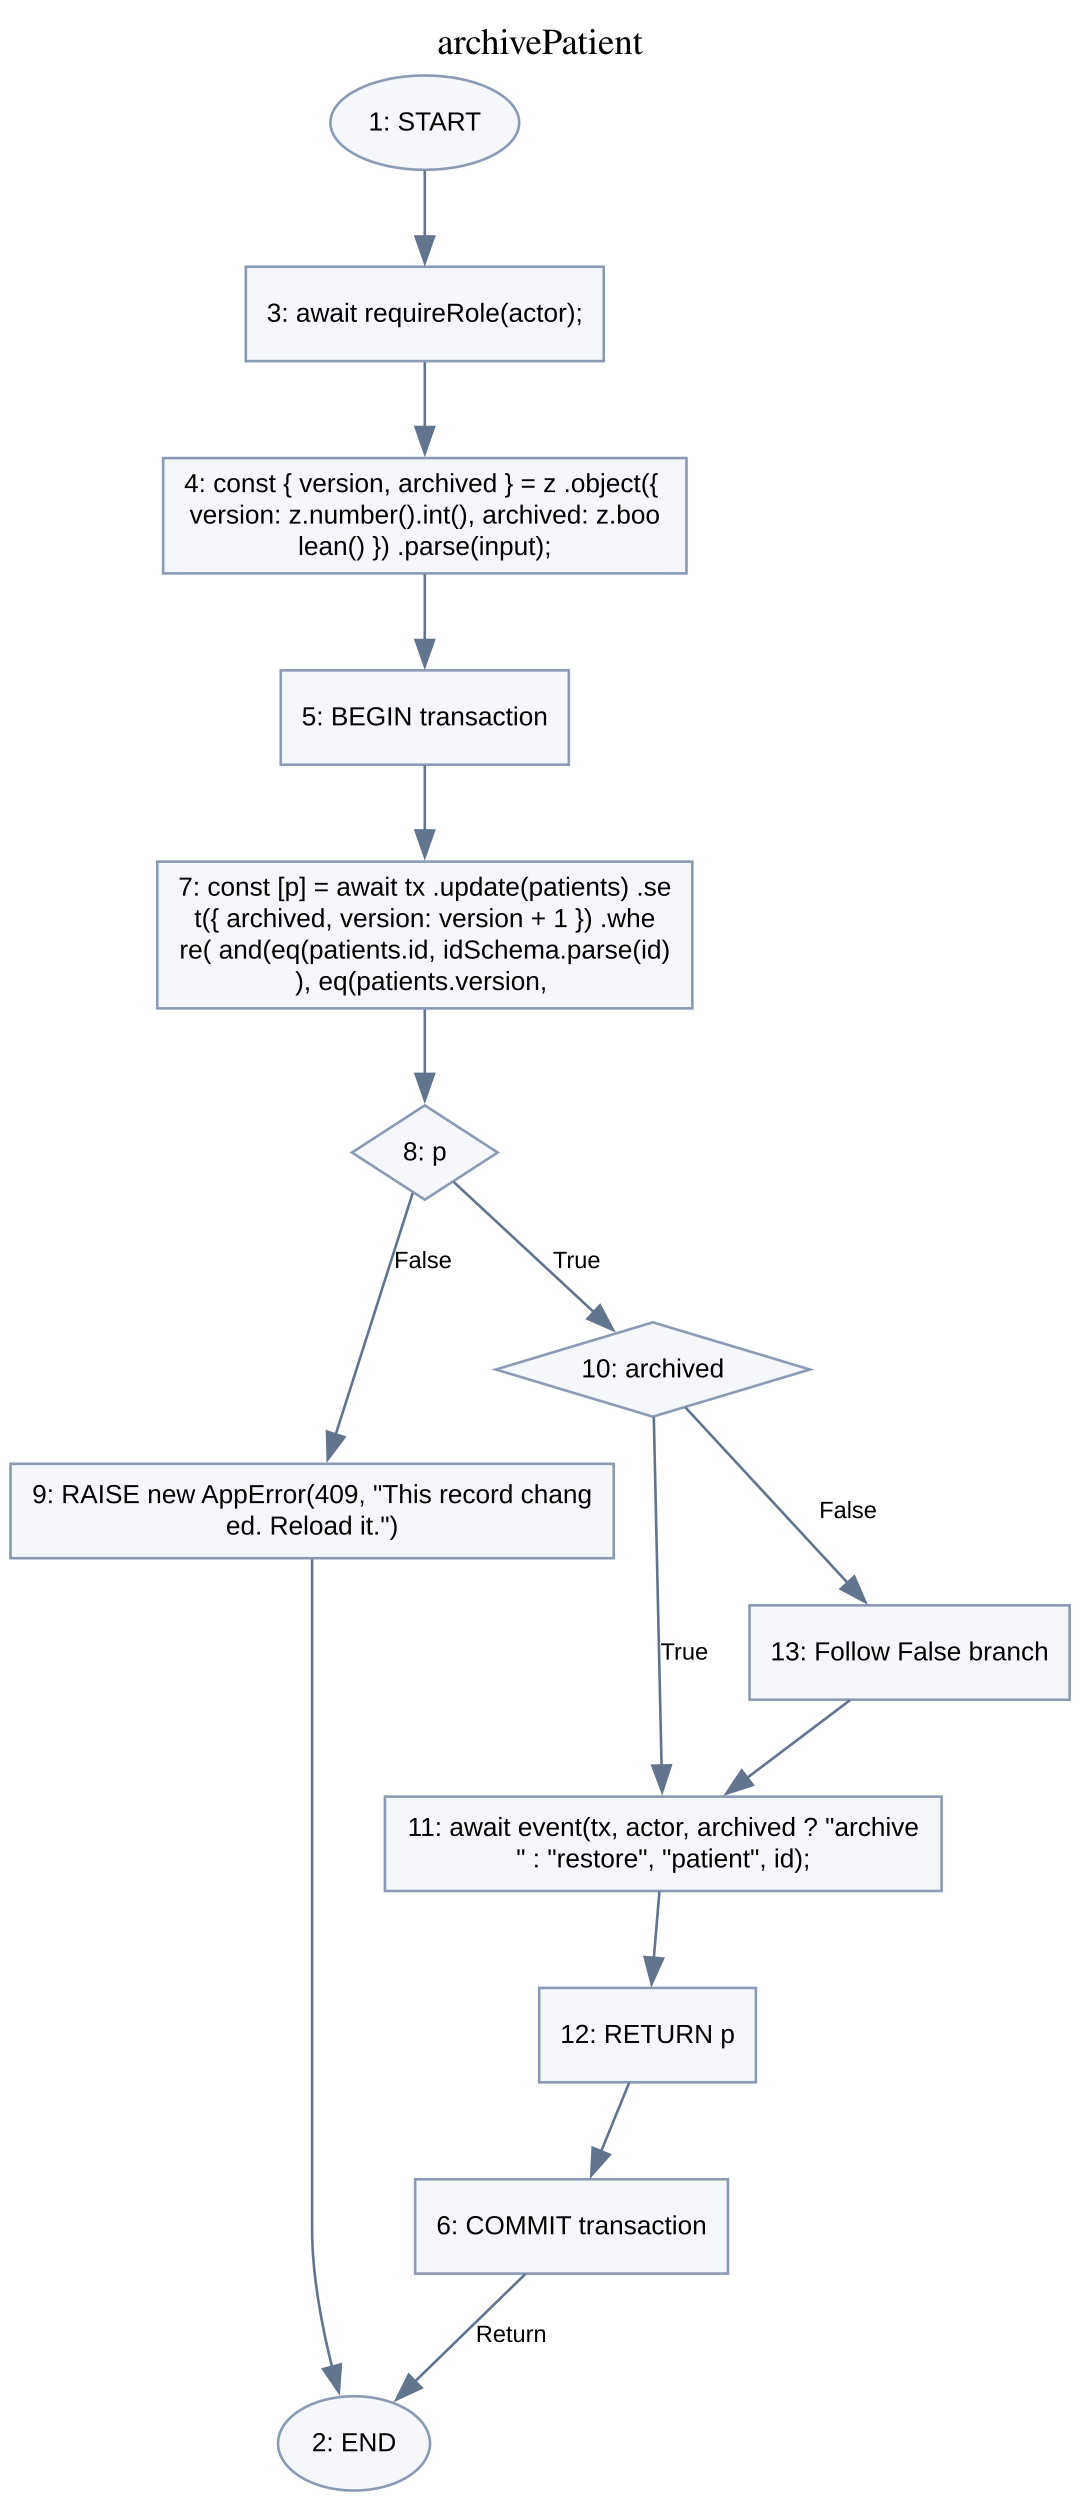
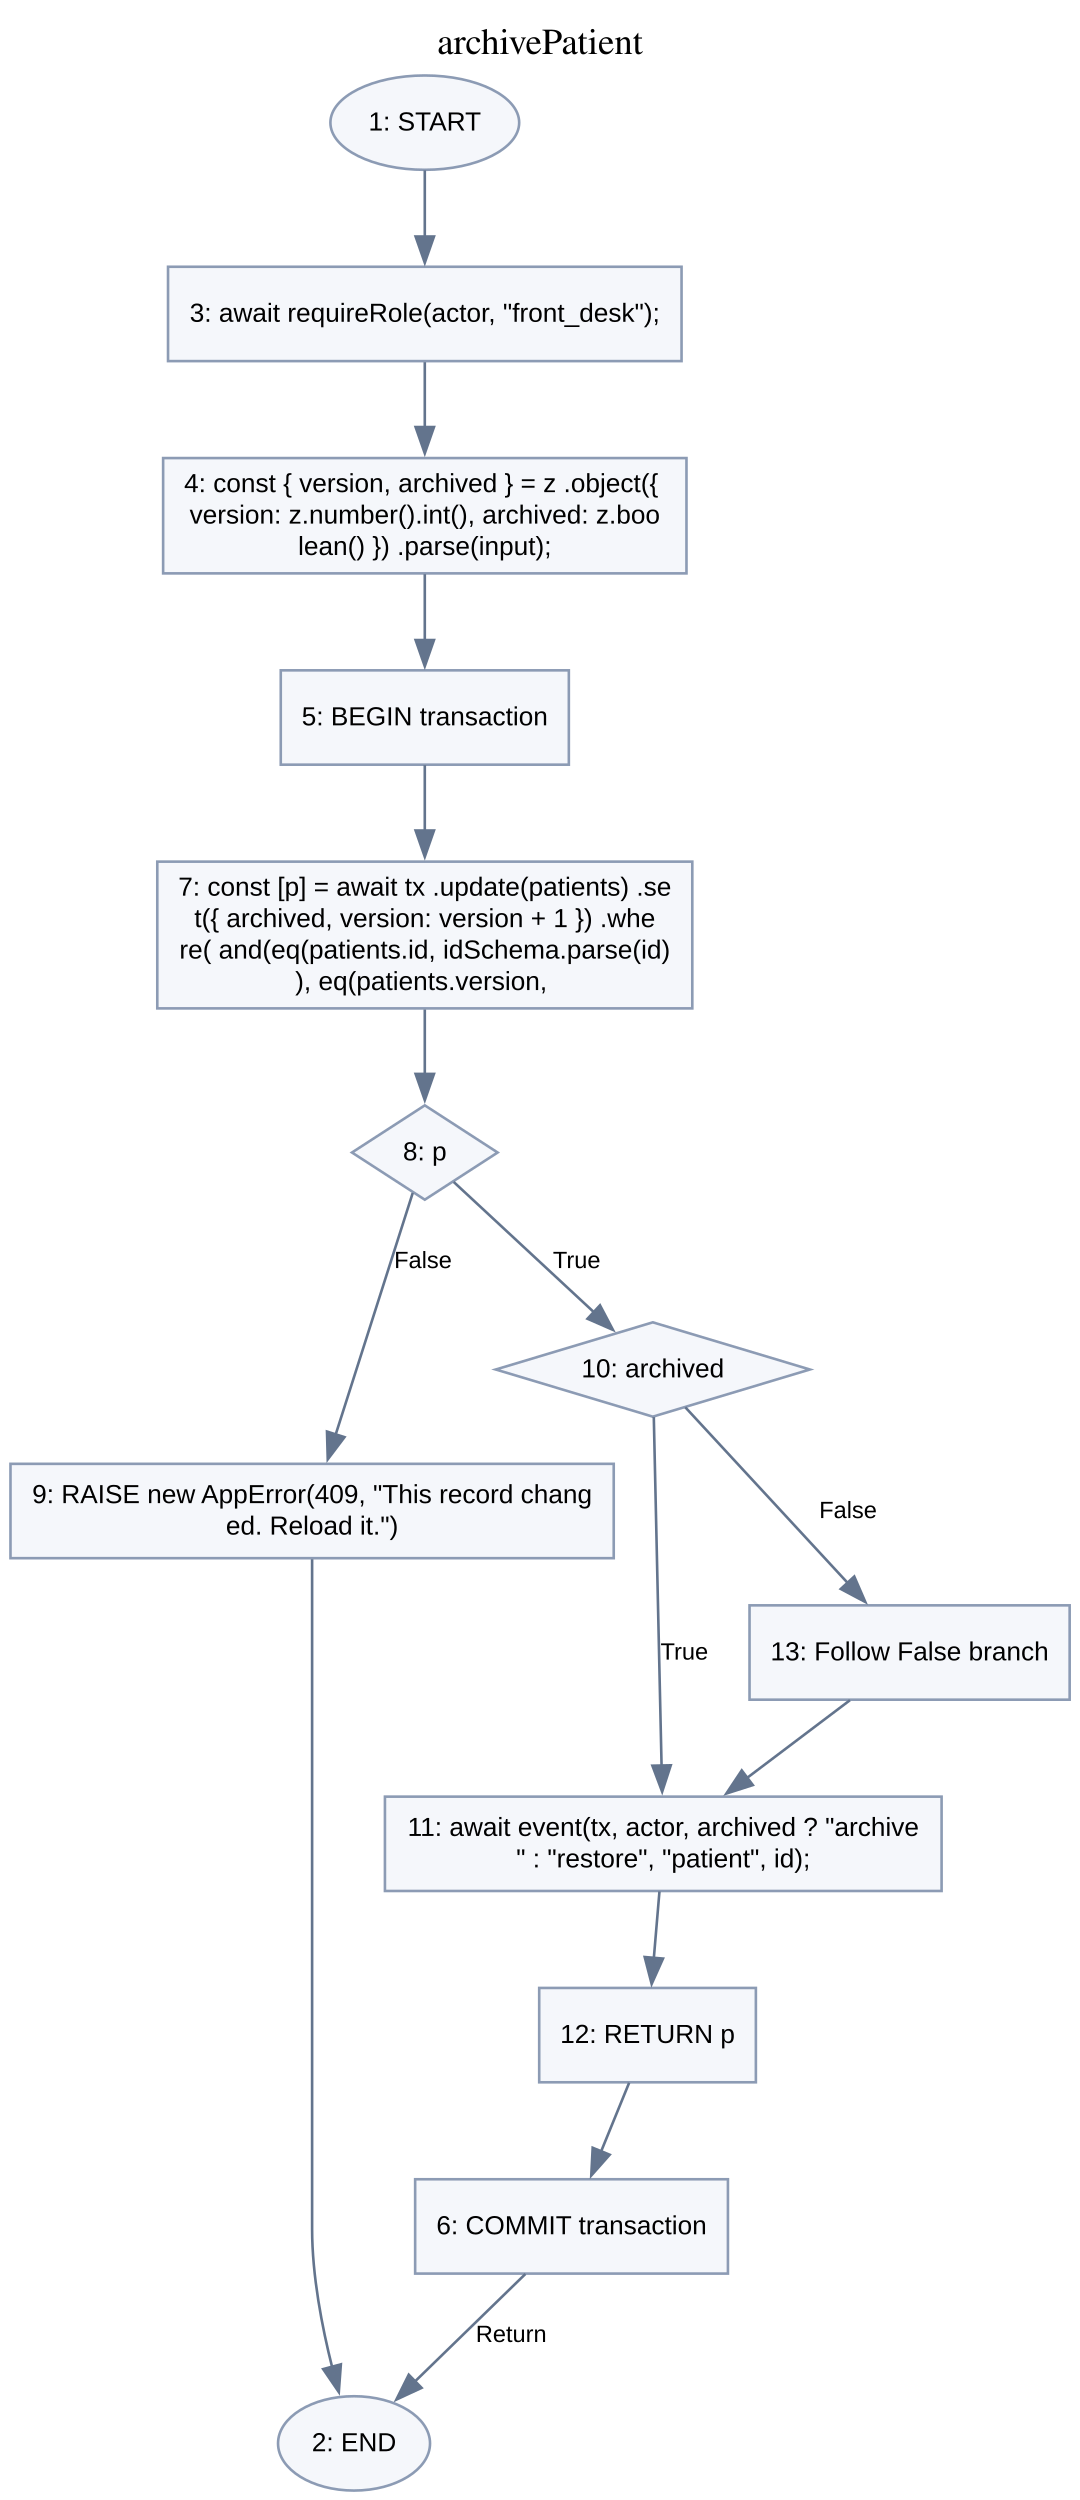
<svg xmlns="http://www.w3.org/2000/svg" width="412pt" height="954pt" viewBox="0.00 0.00 412.00 954.00">
  <g id="graph0" class="graph" transform="scale(1 1) rotate(0) translate(4 950.4)">
    <polygon fill="white" stroke="none" points="-4,4 -4,-950.4 408.18,-950.4 408.18,4 -4,4" />
    <text xml:space="preserve" text-anchor="middle" x="202.09" y="-929.8" font-family="Times,serif" font-size="14.00">archivePatient</text>
    <g id="node1" class="node">
      <ellipse fill="#f5f7fb" stroke="#8c9bb4" cx="158.1" cy="-903.6" rx="36.02" ry="18" />
      <text xml:space="preserve" text-anchor="middle" x="158.1" y="-900.6" font-family="Arial" font-size="10.00">1: START</text>
    </g>
    <g id="node3" class="node">
-       <polygon fill="#f5f7fb" stroke="#8c9bb4" points="226.4,-848.6 89.8,-848.6 89.8,-812.6 226.4,-812.6 226.4,-848.6" />
-       <text xml:space="preserve" text-anchor="middle" x="158.1" y="-827.6" font-family="Arial" font-size="10.00">3: await requireRole(actor);</text>
+       <polygon fill="#f5f7fb" stroke="#8c9bb4" points="256.08,-848.6 60.12,-848.6 60.12,-812.6 256.08,-812.6 256.08,-848.6" />
+       <text xml:space="preserve" text-anchor="middle" x="158.1" y="-827.6" font-family="Arial" font-size="10.00">3: await requireRole(actor, "front_desk");</text>
    </g>
    <g id="edge1" class="edge">
      <path fill="none" stroke="#63748d" d="M158.1,-885.41C158.1,-877.83 158.1,-868.7 158.1,-860.14" />
      <polygon fill="#63748d" stroke="#63748d" points="161.6,-860.14 158.1,-850.14 154.6,-860.14 161.6,-860.14" />
    </g>
    <g id="node2" class="node">
      <ellipse fill="#f5f7fb" stroke="#8c9bb4" cx="131.1" cy="-18" rx="29" ry="18" />
      <text xml:space="preserve" text-anchor="middle" x="131.1" y="-15" font-family="Arial" font-size="10.00">2: END</text>
    </g>
    <g id="node4" class="node">
      <polygon fill="#f5f7fb" stroke="#8c9bb4" points="257.96,-775.6 58.25,-775.6 58.25,-731.6 257.96,-731.6 257.96,-775.6" />
      <text xml:space="preserve" text-anchor="middle" x="158.1" y="-762.6" font-family="Arial" font-size="10.00">4: const { version, archived } = z .object({ </text>
      <text xml:space="preserve" text-anchor="middle" x="158.1" y="-750.6" font-family="Arial" font-size="10.00">version: z.number().int(), archived: z.boo</text>
      <text xml:space="preserve" text-anchor="middle" x="158.1" y="-738.6" font-family="Arial" font-size="10.00">lean() }) .parse(input);</text>
    </g>
    <g id="edge2" class="edge">
      <path fill="none" stroke="#63748d" d="M158.1,-812.2C158.1,-804.77 158.1,-795.83 158.1,-787.24" />
      <polygon fill="#63748d" stroke="#63748d" points="161.6,-787.43 158.1,-777.43 154.6,-787.43 161.6,-787.43" />
    </g>
    <g id="node5" class="node">
      <polygon fill="#f5f7fb" stroke="#8c9bb4" points="213.07,-694.6 103.14,-694.6 103.14,-658.6 213.07,-658.6 213.07,-694.6" />
      <text xml:space="preserve" text-anchor="middle" x="158.1" y="-673.6" font-family="Arial" font-size="10.00">5: BEGIN transaction</text>
    </g>
    <g id="edge3" class="edge">
      <path fill="none" stroke="#63748d" d="M158.1,-731.31C158.1,-723.42 158.1,-714.35 158.1,-705.93" />
      <polygon fill="#63748d" stroke="#63748d" points="161.6,-706.17 158.1,-696.17 154.6,-706.17 161.6,-706.17" />
    </g>
    <g id="node7" class="node">
      <polygon fill="#f5f7fb" stroke="#8c9bb4" points="260.18,-621.6 56.02,-621.6 56.02,-565.6 260.18,-565.6 260.18,-621.6" />
      <text xml:space="preserve" text-anchor="middle" x="158.1" y="-608.6" font-family="Arial" font-size="10.00">7: const [p] = await tx .update(patients) .se</text>
      <text xml:space="preserve" text-anchor="middle" x="158.1" y="-596.6" font-family="Arial" font-size="10.00">t({ archived, version: version + 1 }) .whe</text>
      <text xml:space="preserve" text-anchor="middle" x="158.1" y="-584.6" font-family="Arial" font-size="10.00">re( and(eq(patients.id, idSchema.parse(id)</text>
      <text xml:space="preserve" text-anchor="middle" x="158.1" y="-572.6" font-family="Arial" font-size="10.00">), eq(patients.version, </text>
    </g>
    <g id="edge4" class="edge">
      <path fill="none" stroke="#63748d" d="M158.1,-658.42C158.1,-651.06 158.1,-642.14 158.1,-633.33" />
      <polygon fill="#63748d" stroke="#63748d" points="161.6,-633.47 158.1,-623.47 154.6,-633.47 161.6,-633.47" />
    </g>
    <g id="node6" class="node">
      <polygon fill="#f5f7fb" stroke="#8c9bb4" points="273.78,-118.8 154.42,-118.8 154.42,-82.8 273.78,-82.8 273.78,-118.8" />
      <text xml:space="preserve" text-anchor="middle" x="214.1" y="-97.8" font-family="Arial" font-size="10.00">6: COMMIT transaction</text>
    </g>
    <g id="edge13" class="edge">
      <path fill="none" stroke="#63748d" d="M196.5,-82.66C184.24,-70.73 167.77,-54.69 154.42,-41.7" />
      <polygon fill="#63748d" stroke="#63748d" points="156.87,-39.2 147.26,-34.73 151.98,-44.21 156.87,-39.2" />
      <text xml:space="preserve" text-anchor="middle" x="191.08" y="-56.7" font-family="Arial" font-size="9.00">Return</text>
    </g>
    <g id="node8" class="node">
      <polygon fill="#f5f7fb" stroke="#8c9bb4" points="158.1,-528.6 130.31,-510.6 158.1,-492.6 185.89,-510.6 158.1,-528.6" />
      <text xml:space="preserve" text-anchor="middle" x="158.1" y="-507.6" font-family="Arial" font-size="10.00">8: p</text>
    </g>
    <g id="edge5" class="edge">
      <path fill="none" stroke="#63748d" d="M158.1,-565.18C158.1,-557.25 158.1,-548.58 158.1,-540.57" />
      <polygon fill="#63748d" stroke="#63748d" points="161.6,-540.6 158.1,-530.6 154.6,-540.6 161.6,-540.6" />
    </g>
    <g id="node9" class="node">
      <polygon fill="#f5f7fb" stroke="#8c9bb4" points="230.2,-391.8 0,-391.8 0,-355.8 230.2,-355.8 230.2,-391.8" />
      <text xml:space="preserve" text-anchor="middle" x="115.1" y="-376.8" font-family="Arial" font-size="10.00">9: RAISE new AppError(409, "This record chang</text>
      <text xml:space="preserve" text-anchor="middle" x="115.1" y="-364.8" font-family="Arial" font-size="10.00">ed. Reload it.")</text>
    </g>
    <g id="edge6" class="edge">
      <path fill="none" stroke="#63748d" d="M153.5,-495.17C146.49,-473.21 133.02,-430.96 124.04,-402.82" />
      <polygon fill="#63748d" stroke="#63748d" points="127.45,-401.98 121.07,-393.52 120.78,-404.11 127.45,-401.98" />
      <text xml:space="preserve" text-anchor="middle" x="157.41" y="-466.5" font-family="Arial" font-size="9.00">False</text>
    </g>
    <g id="node10" class="node">
      <polygon fill="#f5f7fb" stroke="#8c9bb4" points="245.1,-445.8 185.17,-427.8 245.1,-409.8 305.04,-427.8 245.1,-445.8" />
      <text xml:space="preserve" text-anchor="middle" x="245.1" y="-424.8" font-family="Arial" font-size="10.00">10: archived</text>
    </g>
    <g id="edge8" class="edge">
      <path fill="none" stroke="#63748d" d="M169.12,-499.37C182.51,-486.93 205.45,-465.62 222.63,-449.67" />
      <polygon fill="#63748d" stroke="#63748d" points="224.95,-452.29 229.9,-442.92 220.19,-447.16 224.95,-452.29" />
      <text xml:space="preserve" text-anchor="middle" x="216.06" y="-466.5" font-family="Arial" font-size="9.00">True</text>
    </g>
    <g id="edge7" class="edge">
      <path fill="none" stroke="#63748d" d="M115.1,-355.41C115.1,-337.46 115.1,-308.68 115.1,-283.8 115.1,-283.8 115.1,-283.8 115.1,-99.8 115.1,-82.02 118.87,-62.46 122.76,-47.03" />
      <polygon fill="#63748d" stroke="#63748d" points="126.07,-48.17 125.29,-37.6 119.32,-46.35 126.07,-48.17" />
    </g>
    <g id="node11" class="node">
      <polygon fill="#f5f7fb" stroke="#8c9bb4" points="355.31,-264.8 142.89,-264.8 142.89,-228.8 355.31,-228.8 355.31,-264.8" />
      <text xml:space="preserve" text-anchor="middle" x="249.1" y="-249.8" font-family="Arial" font-size="10.00">11: await event(tx, actor, archived ? "archive</text>
      <text xml:space="preserve" text-anchor="middle" x="249.1" y="-237.8" font-family="Arial" font-size="10.00">" : "restore", "patient", id);</text>
    </g>
    <g id="edge9" class="edge">
      <path fill="none" stroke="#63748d" d="M245.49,-409.64C246.17,-378.84 247.62,-313.92 248.46,-276.34" />
      <polygon fill="#63748d" stroke="#63748d" points="251.96,-276.76 248.68,-266.69 244.96,-276.61 251.96,-276.76" />
      <text xml:space="preserve" text-anchor="middle" x="257.14" y="-317.1" font-family="Arial" font-size="9.00">True</text>
    </g>
    <g id="node13" class="node">
      <polygon fill="#f5f7fb" stroke="#8c9bb4" points="404.18,-337.8 282.02,-337.8 282.02,-301.8 404.18,-301.8 404.18,-337.8" />
      <text xml:space="preserve" text-anchor="middle" x="343.1" y="-316.8" font-family="Arial" font-size="10.00">13: Follow False branch</text>
    </g>
    <g id="edge10" class="edge">
      <path fill="none" stroke="#63748d" d="M257.51,-413.38C273.09,-396.53 300.11,-367.3 319.63,-346.18" />
      <polygon fill="#63748d" stroke="#63748d" points="321.98,-348.8 326.2,-339.08 316.84,-344.05 321.98,-348.8" />
      <text xml:space="preserve" text-anchor="middle" x="319.61" y="-371.1" font-family="Arial" font-size="9.00">False</text>
    </g>
    <g id="node12" class="node">
      <polygon fill="#f5f7fb" stroke="#8c9bb4" points="284.44,-191.8 201.76,-191.8 201.76,-155.8 284.44,-155.8 284.44,-191.8" />
      <text xml:space="preserve" text-anchor="middle" x="243.1" y="-170.8" font-family="Arial" font-size="10.00">12: RETURN p</text>
    </g>
    <g id="edge11" class="edge">
      <path fill="none" stroke="#63748d" d="M247.65,-228.61C247,-220.94 246.22,-211.69 245.49,-203.04" />
      <polygon fill="#63748d" stroke="#63748d" points="249,-203.01 244.67,-193.34 242.02,-203.6 249,-203.01" />
    </g>
    <g id="edge12" class="edge">
      <path fill="none" stroke="#63748d" d="M236.08,-155.61C232.88,-147.76 229,-138.27 225.4,-129.46" />
      <polygon fill="#63748d" stroke="#63748d" points="228.65,-128.16 221.63,-120.23 222.17,-130.81 228.65,-128.16" />
    </g>
    <g id="edge14" class="edge">
      <path fill="none" stroke="#63748d" d="M320.35,-301.61C308.54,-292.7 293.93,-281.66 281.01,-271.9" />
      <polygon fill="#63748d" stroke="#63748d" points="283.27,-269.22 273.18,-265.99 279.05,-274.81 283.27,-269.22" />
    </g>
  </g>
</svg>
